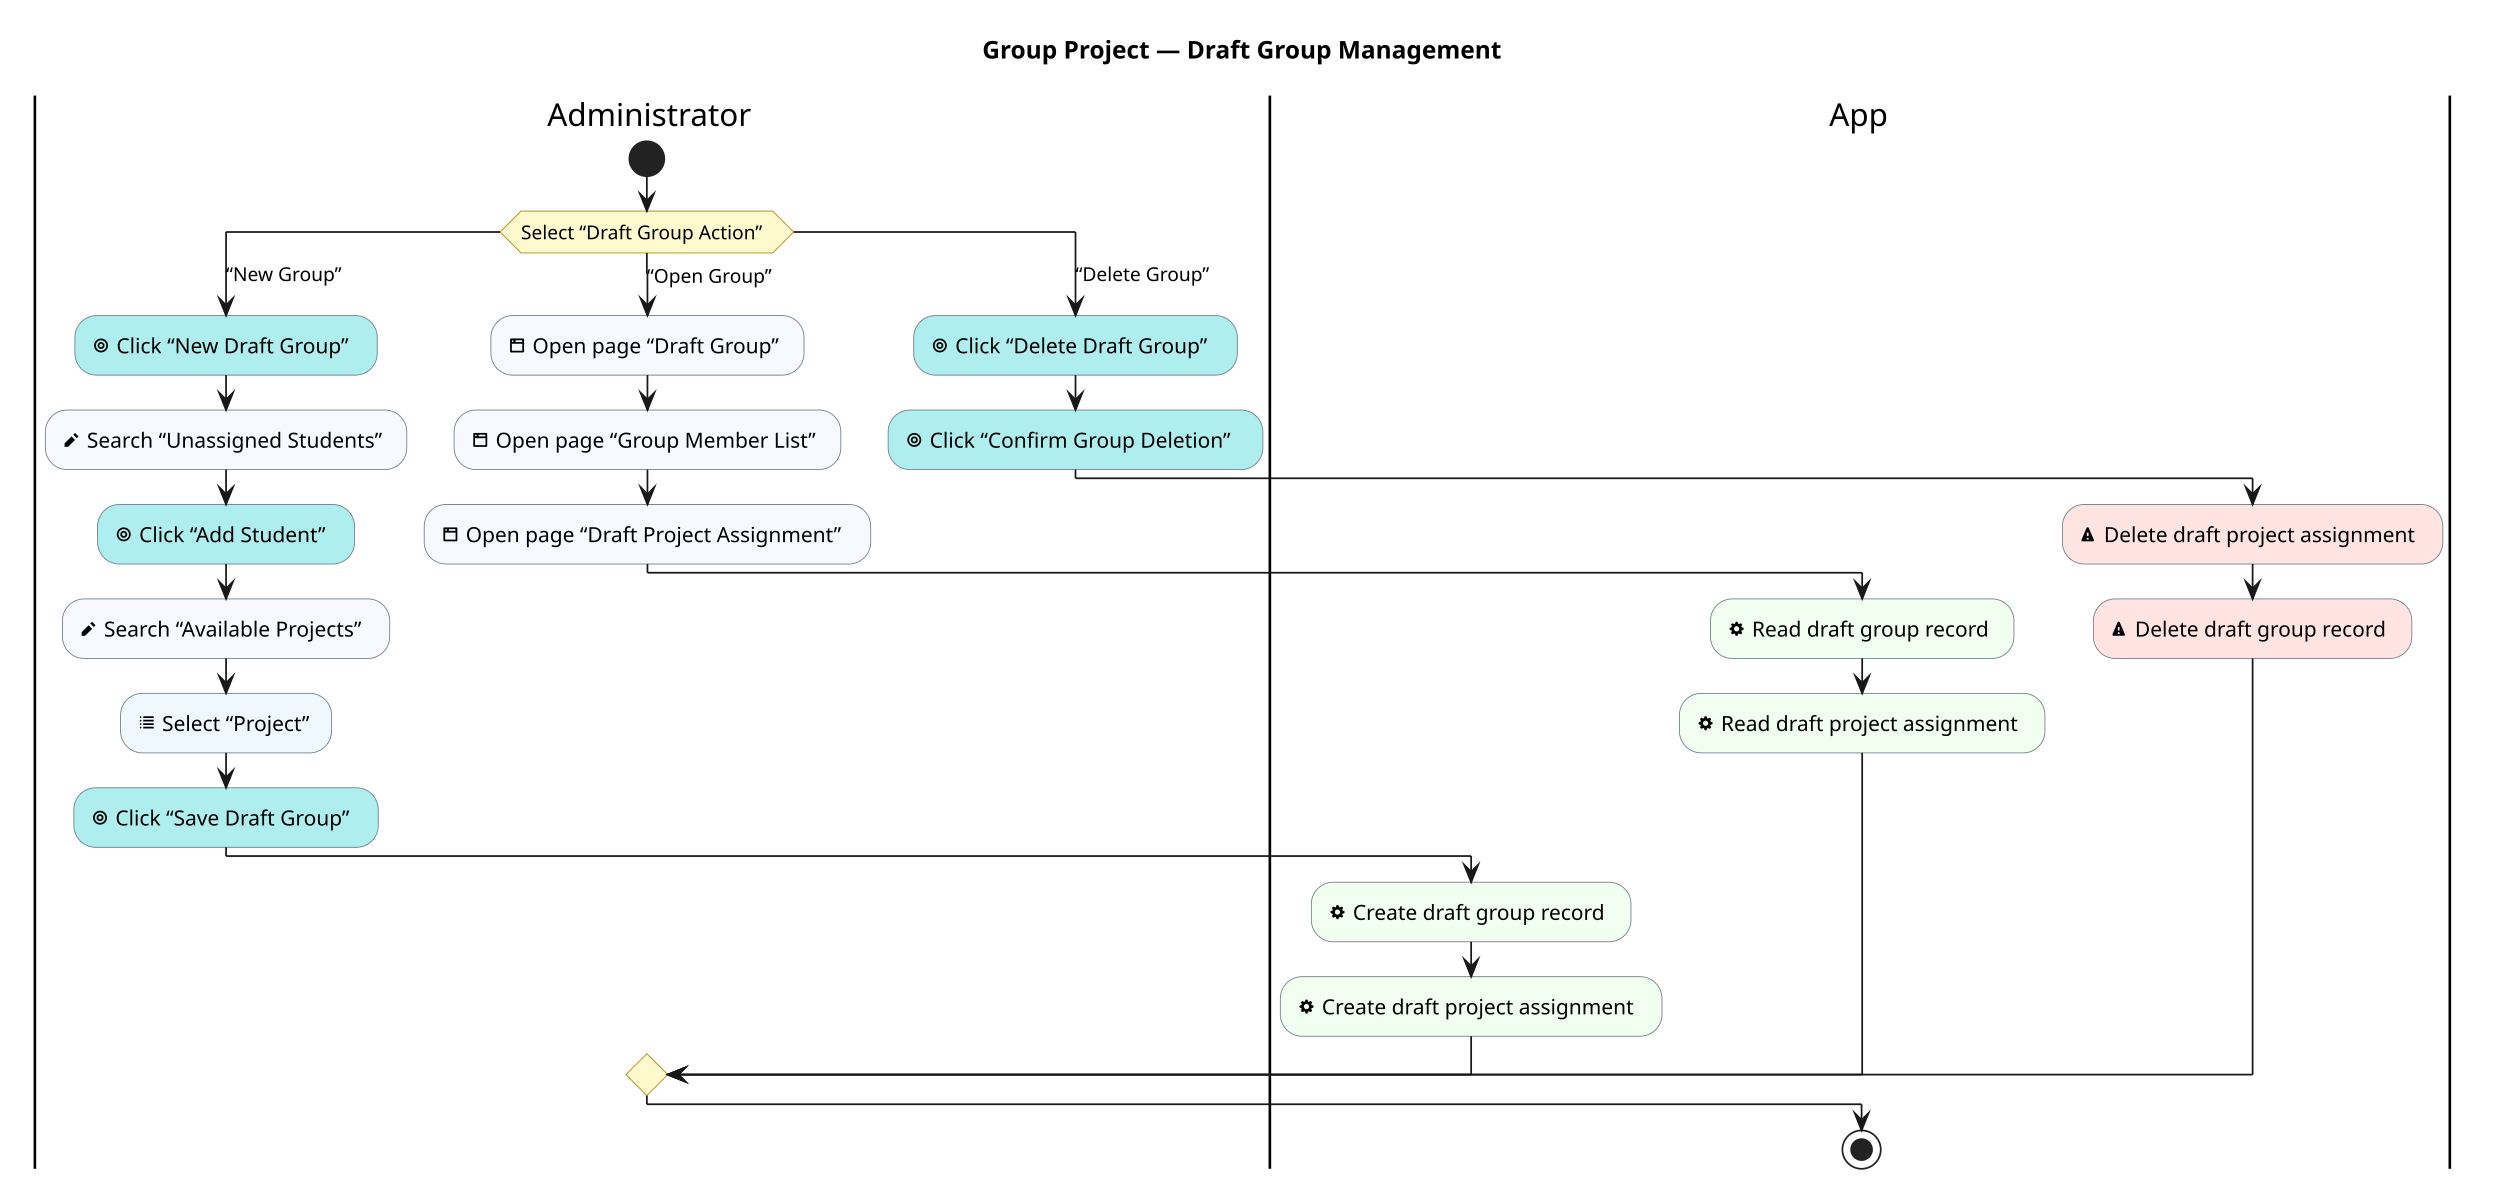
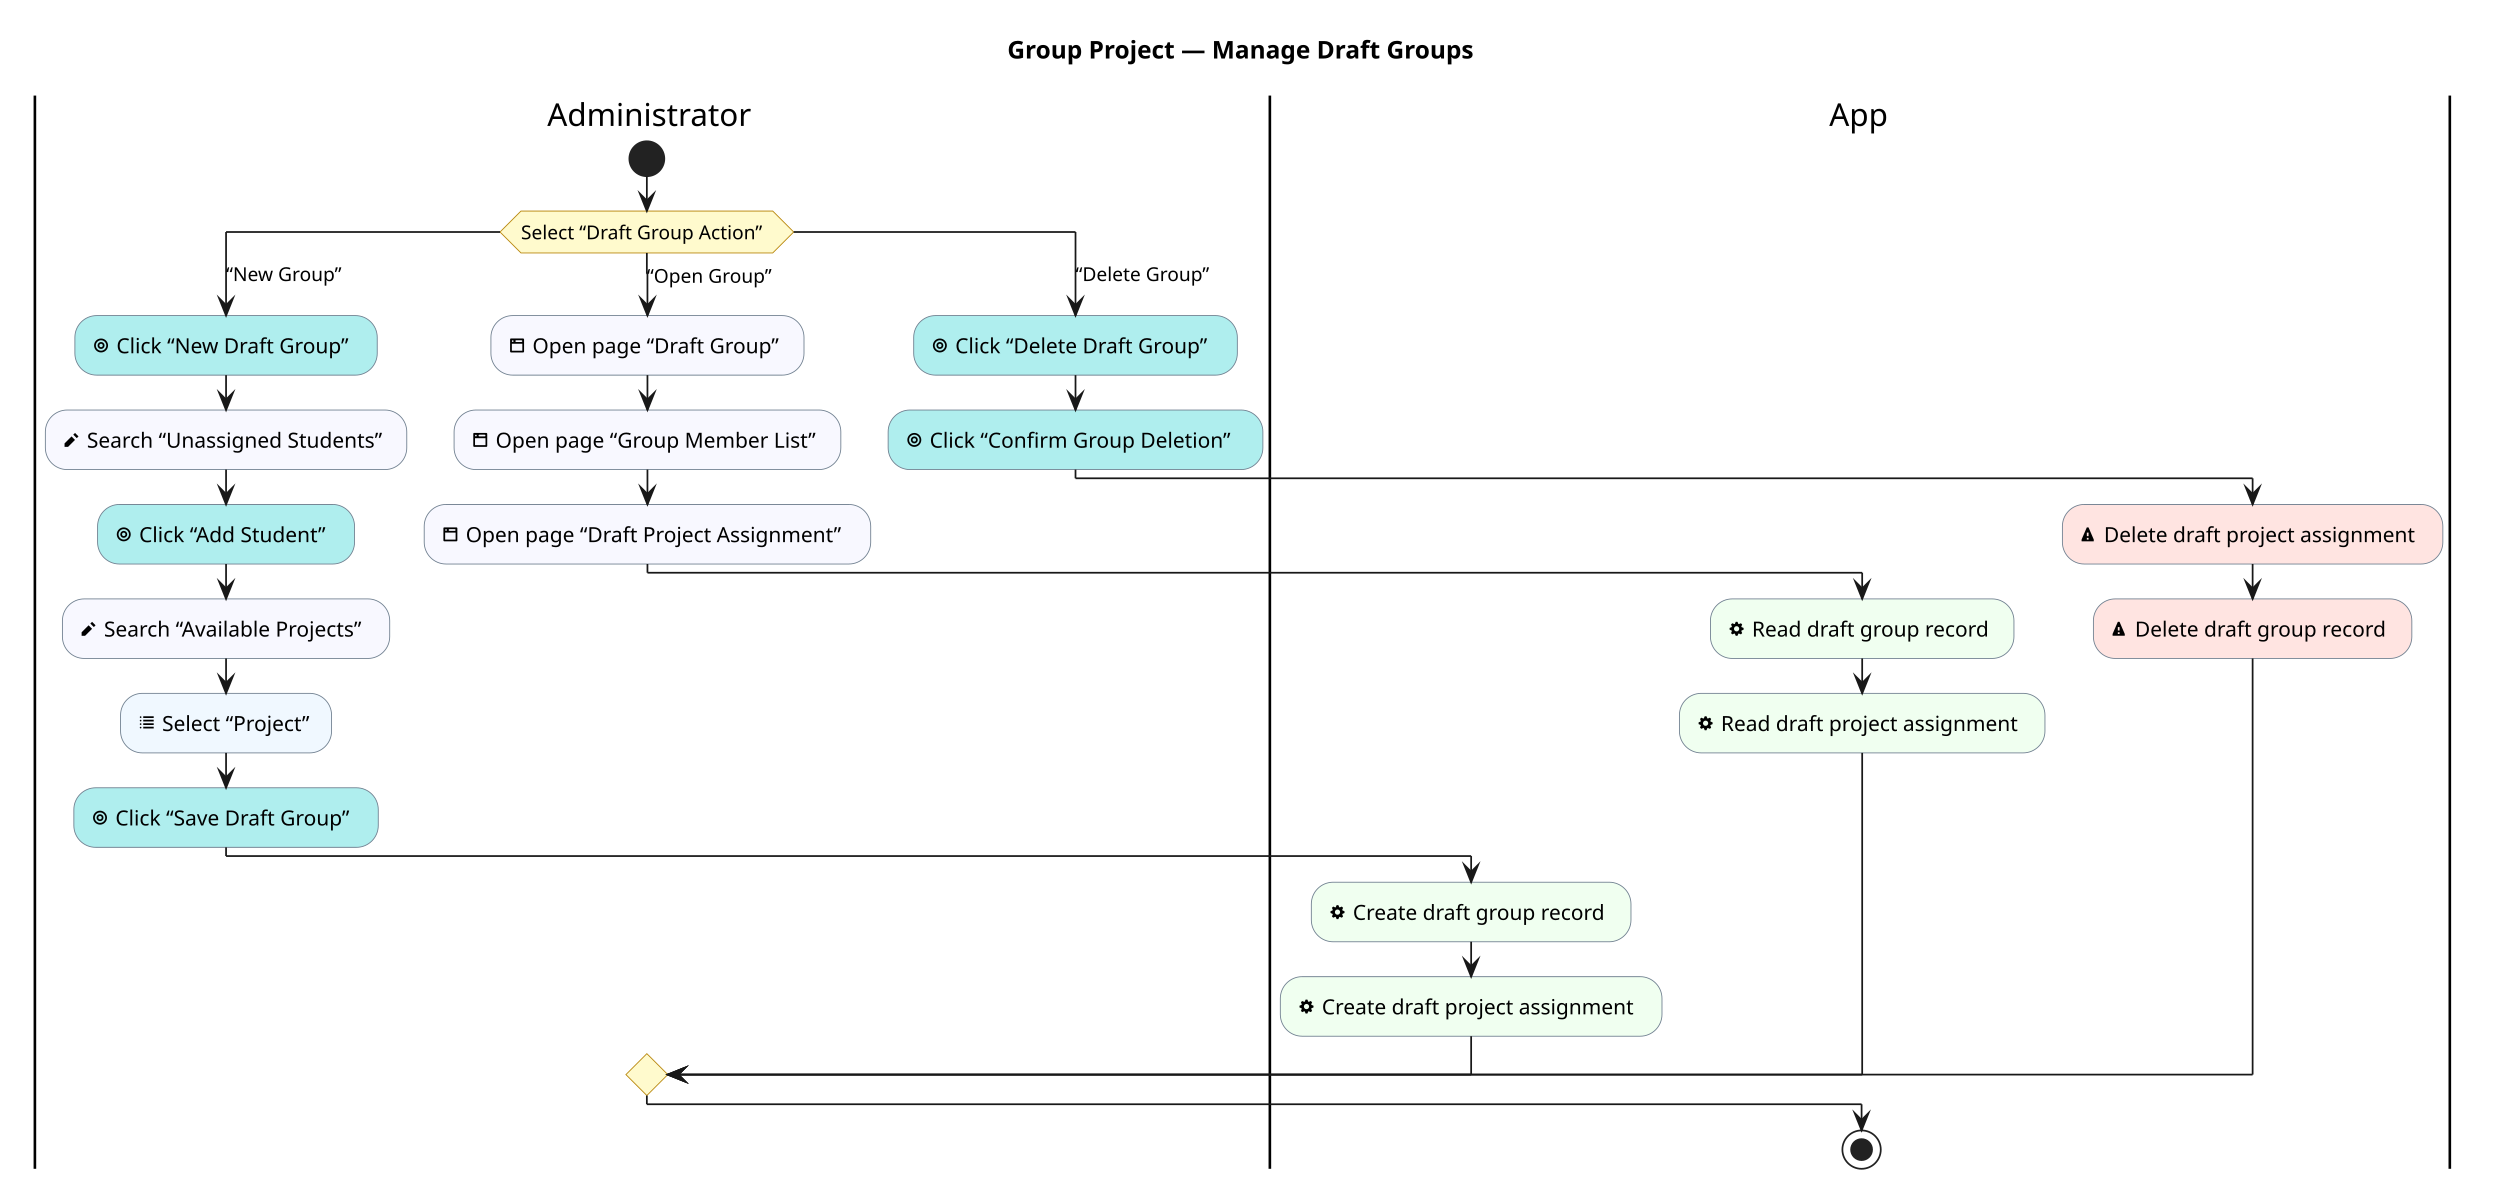
<svg xmlns="http://www.w3.org/2000/svg" contentStyleType="text/css" data-diagram-type="ACTIVITY" height="690px" preserveAspectRatio="none" style="width:1433px;height:690px;background:#FFFFFF;" version="1.1" viewBox="0 0 1433 690" width="1433px" zoomAndPan="magnify">
  <defs />
  <g>
    <g class="title" data-source-line="2">
-       <text fill="#000000" font-family="sans-serif" font-size="14" font-weight="700" lengthAdjust="spacing" textLength="305.006" x="563.039" y="33.535">Group Project — Draft Group Management</text>
+       <text fill="#000000" font-family="sans-serif" font-size="14" font-weight="700" lengthAdjust="spacing" textLength="276.274" x="577.405" y="33.535">Group Project — Manage Draft Groups</text>
    </g>
    <rect fill="none" height="21.199" style="stroke:none;stroke-width:1;" width="1386.084" x="20" y="54.785" />
    <ellipse cx="370.772" cy="90.984" fill="#222222" rx="10" ry="10" style="stroke:#222222;stroke-width:1;" />
    <polygon fill="#FFFACD" points="298.609,120.984,442.936,120.984,454.936,132.984,442.936,144.984,298.609,144.984,286.609,132.984,298.609,120.984" style="stroke:#B8860B;stroke-width:0.5;stroke-linejoin:miter;stroke-miterlimit:10;" />
    <text fill="#000000" font-family="sans-serif" font-size="11" lengthAdjust="spacing" textLength="144.327" x="298.609" y="137.142">Select “Draft Group Action”</text>
    <rect fill="#AFEEEE" height="34.133" rx="12.5" ry="12.5" style="stroke:#708090;stroke-width:0.5;" width="173.303" x="42.928" y="180.894" />
    <path d="M57.928,194.027 C55.728,194.027 53.928,195.827 53.928,198.027 C53.928,200.227 55.728,202.027 57.928,202.027 C60.128,202.027 61.928,200.227 61.928,198.027 C61.928,195.827 60.128,194.027 57.928,194.027 M57.928,195.027 C59.588,195.027 60.928,196.367 60.928,198.027 C60.928,199.687 59.588,201.027 57.928,201.027 C56.268,201.027 54.928,199.687 54.928,198.027 C54.928,196.367 56.268,195.027 57.928,195.027 M57.928,196.027 C56.828,196.027 55.928,196.927 55.928,198.027 C55.928,199.127 56.828,200.027 57.928,200.027 C59.028,200.027 59.928,199.127 59.928,198.027 C59.928,196.927 59.028,196.027 57.928,196.027 M57.928,197.027 C58.488,197.027 58.928,197.467 58.928,198.027 C58.928,198.587 58.488,199.027 57.928,199.027 C57.368,199.027 56.928,198.587 56.928,198.027 C56.928,197.467 57.368,197.027 57.928,197.027" fill="#000000" />
    <text fill="#000000" font-family="sans-serif" font-size="12" lengthAdjust="spacing" textLength="139.506" x="66.725" y="202.496">Click “New Draft Group”</text>
    <rect fill="#F8F8FF" height="34.133" rx="12.5" ry="12.5" style="stroke:#708090;stroke-width:0.5;" width="207.158" x="26" y="235.027" />
    <path d="M43,248.16 L42,249.16 L44,251.16 L45,250.16 L43,248.16 M41,250.16 L37,254.16 L37,256.16 L39,256.16 L43,252.16 L41,250.16" fill="#000000" />
    <text fill="#000000" font-family="sans-serif" font-size="12" lengthAdjust="spacing" textLength="173.361" x="49.797" y="256.629">Search “Unassigned Students”</text>
    <rect fill="#AFEEEE" height="34.133" rx="12.5" ry="12.5" style="stroke:#708090;stroke-width:0.5;" width="147.287" x="55.935" y="289.16" />
    <path d="M70.936,302.293 C68.736,302.293 66.936,304.093 66.936,306.293 C66.936,308.493 68.736,310.293 70.936,310.293 C73.135,310.293 74.936,308.493 74.936,306.293 C74.936,304.093 73.135,302.293 70.936,302.293 M70.936,303.293 C72.596,303.293 73.936,304.633 73.936,306.293 C73.936,307.953 72.596,309.293 70.936,309.293 C69.275,309.293 67.936,307.953 67.936,306.293 C67.936,304.633 69.275,303.293 70.936,303.293 M70.936,304.293 C69.835,304.293 68.936,305.193 68.936,306.293 C68.936,307.393 69.835,308.293 70.936,308.293 C72.035,308.293 72.936,307.393 72.936,306.293 C72.936,305.193 72.035,304.293 70.936,304.293 M70.936,305.293 C71.496,305.293 71.936,305.733 71.936,306.293 C71.936,306.853 71.496,307.293 70.936,307.293 C70.376,307.293 69.936,306.853 69.936,306.293 C69.936,305.733 70.376,305.293 70.936,305.293" fill="#000000" />
    <text fill="#000000" font-family="sans-serif" font-size="12" lengthAdjust="spacing" textLength="113.49" x="79.732" y="310.762">Click “Add Student”</text>
    <rect fill="#F8F8FF" height="34.133" rx="12.5" ry="12.5" style="stroke:#708090;stroke-width:0.5;" width="187.6" x="35.779" y="343.293" />
    <path d="M52.779,356.426 L51.779,357.426 L53.779,359.426 L54.779,358.426 L52.779,356.426 M50.779,358.426 L46.779,362.426 L46.779,364.426 L48.779,364.426 L52.779,360.426 L50.779,358.426" fill="#000000" />
    <text fill="#000000" font-family="sans-serif" font-size="12" lengthAdjust="spacing" textLength="153.803" x="59.576" y="364.894">Search “Available Projects”</text>
    <rect fill="#F0F8FF" height="34.133" rx="12.5" ry="12.5" style="stroke:#708090;stroke-width:0.5;" width="120.955" x="69.102" y="397.426" />
    <path d="M80.602,410.559 C80.322,410.559 80.102,410.779 80.102,411.059 C80.102,411.339 80.322,411.559 80.602,411.559 C80.882,411.559 81.102,411.339 81.102,411.059 C81.102,410.779 80.882,410.559 80.602,410.559 M82.102,410.559 L82.102,411.559 L88.102,411.559 L88.102,410.559 L82.102,410.559 M80.602,412.559 C80.322,412.559 80.102,412.779 80.102,413.059 C80.102,413.339 80.322,413.559 80.602,413.559 C80.882,413.559 81.102,413.339 81.102,413.059 C81.102,412.779 80.882,412.559 80.602,412.559 M82.102,412.559 L82.102,413.559 L88.102,413.559 L88.102,412.559 L82.102,412.559 M80.602,414.559 C80.322,414.559 80.102,414.779 80.102,415.059 C80.102,415.339 80.322,415.559 80.602,415.559 C80.882,415.559 81.102,415.339 81.102,415.059 C81.102,414.779 80.882,414.559 80.602,414.559 M82.102,414.559 L82.102,415.559 L88.102,415.559 L88.102,414.559 L82.102,414.559 M80.602,416.559 C80.322,416.559 80.102,416.779 80.102,417.059 C80.102,417.339 80.322,417.559 80.602,417.559 C80.882,417.559 81.102,417.339 81.102,417.059 C81.102,416.779 80.882,416.559 80.602,416.559 M82.102,416.559 L82.102,417.559 L88.102,417.559 L88.102,416.559 L82.102,416.559" fill="#000000" />
    <text fill="#000000" font-family="sans-serif" font-size="12" lengthAdjust="spacing" textLength="87.158" x="92.898" y="419.027">Select “Project”</text>
    <rect fill="#AFEEEE" height="34.133" rx="12.5" ry="12.5" style="stroke:#708090;stroke-width:0.5;" width="174.492" x="42.333" y="451.559" />
    <path d="M57.333,464.691 C55.133,464.691 53.333,466.491 53.333,468.691 C53.333,470.891 55.133,472.691 57.333,472.691 C59.533,472.691 61.333,470.891 61.333,468.691 C61.333,466.491 59.533,464.691 57.333,464.691 M57.333,465.691 C58.993,465.691 60.333,467.031 60.333,468.691 C60.333,470.351 58.993,471.691 57.333,471.691 C55.673,471.691 54.333,470.351 54.333,468.691 C54.333,467.031 55.673,465.691 57.333,465.691 M57.333,466.691 C56.233,466.691 55.333,467.591 55.333,468.691 C55.333,469.791 56.233,470.691 57.333,470.691 C58.433,470.691 59.333,469.791 59.333,468.691 C59.333,467.591 58.433,466.691 57.333,466.691 M57.333,467.691 C57.893,467.691 58.333,468.131 58.333,468.691 C58.333,469.251 57.893,469.691 57.333,469.691 C56.773,469.691 56.333,469.251 56.333,468.691 C56.333,468.131 56.773,467.691 57.333,467.691" fill="#000000" />
    <text fill="#000000" font-family="sans-serif" font-size="12" lengthAdjust="spacing" textLength="140.695" x="66.13" y="473.16">Click “Save Draft Group”</text>
    <rect fill="#F8F8FF" height="34.133" rx="12.5" ry="12.5" style="stroke:#708090;stroke-width:0.5;" width="179.461" x="281.391" y="180.894" />
    <path d="M292.731,194.027 A0.5,0.5 0 0 0 292.391,194.527 L292.391,201.527 A0.5,0.5 0 0 0 292.891,202.027 L299.891,202.027 A0.5,0.5 0 0 0 300.391,201.527 L300.391,194.527 A0.5,0.5 0 0 0 299.891,194.027 L292.891,194.027 A0.5,0.5 0 0 0 292.801,194.027 A0.5,0.5 0 0 0 292.741,194.027 M293.891,195.027 C294.171,195.027 294.391,195.247 294.391,195.527 C294.391,195.807 294.171,196.027 293.891,196.027 C293.611,196.027 293.391,195.807 293.391,195.527 C293.391,195.247 293.611,195.027 293.891,195.027 M295.891,195.027 L298.891,195.027 C299.171,195.027 299.391,195.247 299.391,195.527 C299.391,195.807 299.171,196.027 298.891,196.027 L295.891,196.027 C295.611,196.027 295.391,195.807 295.391,195.527 C295.391,195.247 295.611,195.027 295.891,195.027 M293.391,197.027 L299.391,197.027 L299.391,201.027 L293.391,201.027 L293.391,197.027" fill="#000000" />
    <text fill="#000000" font-family="sans-serif" font-size="12" lengthAdjust="spacing" textLength="145.664" x="305.188" y="202.496">Open page “Draft Group”</text>
    <rect fill="#F8F8FF" height="34.133" rx="12.5" ry="12.5" style="stroke:#708090;stroke-width:0.5;" width="221.678" x="260.282" y="235.027" />
    <path d="M271.622,248.16 A0.5,0.5 0 0 0 271.282,248.66 L271.282,255.66 A0.5,0.5 0 0 0 271.782,256.16 L278.782,256.16 A0.5,0.5 0 0 0 279.282,255.66 L279.282,248.66 A0.5,0.5 0 0 0 278.782,248.16 L271.782,248.16 A0.5,0.5 0 0 0 271.692,248.16 A0.5,0.5 0 0 0 271.632,248.16 M272.782,249.16 C273.062,249.16 273.282,249.38 273.282,249.66 C273.282,249.94 273.062,250.16 272.782,250.16 C272.502,250.16 272.282,249.94 272.282,249.66 C272.282,249.38 272.502,249.16 272.782,249.16 M274.782,249.16 L277.782,249.16 C278.062,249.16 278.282,249.38 278.282,249.66 C278.282,249.94 278.062,250.16 277.782,250.16 L274.782,250.16 C274.502,250.16 274.282,249.94 274.282,249.66 C274.282,249.38 274.502,249.16 274.782,249.16 M272.282,251.16 L278.282,251.16 L278.282,255.16 L272.282,255.16 L272.282,251.16" fill="#000000" />
    <text fill="#000000" font-family="sans-serif" font-size="12" lengthAdjust="spacing" textLength="187.881" x="284.079" y="256.629">Open page “Group Member List”</text>
    <rect fill="#F8F8FF" height="34.133" rx="12.5" ry="12.5" style="stroke:#708090;stroke-width:0.5;" width="255.926" x="243.158" y="289.16" />
    <path d="M254.498,302.293 A0.5,0.5 0 0 0 254.158,302.793 L254.158,309.793 A0.5,0.5 0 0 0 254.658,310.293 L261.658,310.293 A0.5,0.5 0 0 0 262.158,309.793 L262.158,302.793 A0.5,0.5 0 0 0 261.658,302.293 L254.658,302.293 A0.5,0.5 0 0 0 254.568,302.293 A0.5,0.5 0 0 0 254.508,302.293 M255.658,303.293 C255.938,303.293 256.158,303.513 256.158,303.793 C256.158,304.073 255.938,304.293 255.658,304.293 C255.378,304.293 255.158,304.073 255.158,303.793 C255.158,303.513 255.378,303.293 255.658,303.293 M257.658,303.293 L260.658,303.293 C260.938,303.293 261.158,303.513 261.158,303.793 C261.158,304.073 260.938,304.293 260.658,304.293 L257.658,304.293 C257.378,304.293 257.158,304.073 257.158,303.793 C257.158,303.513 257.378,303.293 257.658,303.293 M255.158,305.293 L261.158,305.293 L261.158,309.293 L255.158,309.293 L255.158,305.293" fill="#000000" />
    <text fill="#000000" font-family="sans-serif" font-size="12" lengthAdjust="spacing" textLength="222.129" x="266.955" y="310.762">Open page “Draft Project Assignment”</text>
    <rect fill="#AFEEEE" height="34.133" rx="12.5" ry="12.5" style="stroke:#708090;stroke-width:0.5;" width="185.508" x="523.73" y="180.894" />
    <path d="M538.73,194.027 C536.529,194.027 534.73,195.827 534.73,198.027 C534.73,200.227 536.529,202.027 538.73,202.027 C540.929,202.027 542.73,200.227 542.73,198.027 C542.73,195.827 540.929,194.027 538.73,194.027 M538.73,195.027 C540.389,195.027 541.73,196.367 541.73,198.027 C541.73,199.687 540.389,201.027 538.73,201.027 C537.069,201.027 535.73,199.687 535.73,198.027 C535.73,196.367 537.069,195.027 538.73,195.027 M538.73,196.027 C537.63,196.027 536.73,196.927 536.73,198.027 C536.73,199.127 537.63,200.027 538.73,200.027 C539.83,200.027 540.73,199.127 540.73,198.027 C540.73,196.927 539.83,196.027 538.73,196.027 M538.73,197.027 C539.289,197.027 539.73,197.467 539.73,198.027 C539.73,198.587 539.289,199.027 538.73,199.027 C538.169,199.027 537.73,198.587 537.73,198.027 C537.73,197.467 538.169,197.027 538.73,197.027" fill="#000000" />
    <text fill="#000000" font-family="sans-serif" font-size="12" lengthAdjust="spacing" textLength="151.711" x="547.526" y="202.496">Click “Delete Draft Group”</text>
    <rect fill="#AFEEEE" height="34.133" rx="12.5" ry="12.5" style="stroke:#708090;stroke-width:0.5;" width="214.799" x="509.084" y="235.027" />
    <path d="M524.084,248.16 C521.884,248.16 520.084,249.96 520.084,252.16 C520.084,254.36 521.884,256.16 524.084,256.16 C526.284,256.16 528.084,254.36 528.084,252.16 C528.084,249.96 526.284,248.16 524.084,248.16 M524.084,249.16 C525.744,249.16 527.084,250.5 527.084,252.16 C527.084,253.82 525.744,255.16 524.084,255.16 C522.424,255.16 521.084,253.82 521.084,252.16 C521.084,250.5 522.424,249.16 524.084,249.16 M524.084,250.16 C522.984,250.16 522.084,251.06 522.084,252.16 C522.084,253.26 522.984,254.16 524.084,254.16 C525.184,254.16 526.084,253.26 526.084,252.16 C526.084,251.06 525.184,250.16 524.084,250.16 M524.084,251.16 C524.644,251.16 525.084,251.6 525.084,252.16 C525.084,252.72 524.644,253.16 524.084,253.16 C523.524,253.16 523.084,252.72 523.084,252.16 C523.084,251.6 523.524,251.16 524.084,251.16" fill="#000000" />
    <text fill="#000000" font-family="sans-serif" font-size="12" lengthAdjust="spacing" textLength="181.002" x="532.881" y="256.629">Click “Confirm Group Deletion”</text>
    <polygon fill="#FFFACD" points="370.772,603.957,370.772,603.957,382.772,615.957,370.772,627.957,370.772,627.957,358.772,615.957,370.772,603.957" style="stroke:#B8860B;stroke-width:0.5;stroke-linejoin:miter;stroke-miterlimit:10;" />
    <line style="stroke:#000000;stroke-width:1.5;" x1="20" x2="20" y1="54.785" y2="669.957" />
    <rect fill="#F0FFF0" height="34.133" rx="12.5" ry="12.5" style="stroke:#708090;stroke-width:0.5;" width="183.217" x="751.657" y="505.691" />
    <path d="M766.157,518.824 L765.657,520.014 C765.557,520.044 765.467,520.094 765.377,520.144 L764.187,519.644 L763.467,520.364 L763.967,521.554 C763.917,521.654 763.877,521.734 763.837,521.834 L762.647,522.334 L762.647,523.334 L763.837,523.834 C763.877,523.934 763.917,524.014 763.967,524.114 L763.467,525.304 L764.187,526.024 L765.377,525.524 C765.467,525.564 765.557,525.614 765.657,525.654 L766.157,526.844 L767.157,526.844 L767.657,525.654 C767.747,525.614 767.847,525.574 767.937,525.524 L769.127,526.024 L769.847,525.304 L769.347,524.114 C769.387,524.024 769.437,523.924 769.477,523.834 L770.667,523.334 L770.667,522.334 L769.477,521.834 C769.447,521.744 769.397,521.644 769.347,521.554 L769.847,520.364 L769.127,519.644 L767.937,520.144 C767.847,520.104 767.747,520.054 767.657,520.014 L767.157,518.824 L766.157,518.824 M766.657,521.324 C767.487,521.324 768.157,521.994 768.157,522.824 C768.157,523.654 767.487,524.324 766.657,524.324 C765.827,524.324 765.157,523.654 765.157,522.824 C765.157,521.994 765.827,521.324 766.657,521.324" fill="#000000" />
    <text fill="#000000" font-family="sans-serif" font-size="12" lengthAdjust="spacing" textLength="149.42" x="775.454" y="527.293">Create draft group record</text>
    <rect fill="#F0FFF0" height="34.133" rx="12.5" ry="12.5" style="stroke:#708090;stroke-width:0.5;" width="218.766" x="733.883" y="559.824" />
    <path d="M748.383,572.957 L747.883,574.147 C747.783,574.177 747.693,574.227 747.603,574.277 L746.413,573.777 L745.693,574.497 L746.193,575.687 C746.143,575.787 746.103,575.867 746.063,575.967 L744.873,576.467 L744.873,577.467 L746.063,577.967 C746.103,578.067 746.143,578.147 746.193,578.247 L745.693,579.437 L746.413,580.157 L747.603,579.657 C747.693,579.697 747.783,579.747 747.883,579.787 L748.383,580.977 L749.383,580.977 L749.883,579.787 C749.973,579.747 750.073,579.707 750.163,579.657 L751.353,580.157 L752.073,579.437 L751.573,578.247 C751.613,578.157 751.663,578.057 751.703,577.967 L752.893,577.467 L752.893,576.467 L751.703,575.967 C751.673,575.877 751.623,575.777 751.573,575.687 L752.073,574.497 L751.353,573.777 L750.163,574.277 C750.073,574.237 749.973,574.187 749.883,574.147 L749.383,572.957 L748.383,572.957 M748.883,575.457 C749.713,575.457 750.383,576.127 750.383,576.957 C750.383,577.787 749.713,578.457 748.883,578.457 C748.053,578.457 747.383,577.787 747.383,576.957 C747.383,576.127 748.053,575.457 748.883,575.457" fill="#000000" />
    <text fill="#000000" font-family="sans-serif" font-size="12" lengthAdjust="spacing" textLength="184.969" x="757.68" y="581.426">Create draft project assignment</text>
    <rect fill="#F0FFF0" height="34.133" rx="12.5" ry="12.5" style="stroke:#708090;stroke-width:0.5;" width="173.971" x="980.423" y="343.293" />
    <path d="M994.923,356.426 L994.423,357.616 C994.323,357.646 994.233,357.696 994.143,357.746 L992.953,357.246 L992.233,357.966 L992.733,359.156 C992.683,359.256 992.643,359.336 992.603,359.436 L991.413,359.936 L991.413,360.936 L992.603,361.436 C992.643,361.536 992.683,361.616 992.733,361.716 L992.233,362.906 L992.953,363.626 L994.143,363.126 C994.233,363.166 994.323,363.216 994.423,363.256 L994.923,364.446 L995.923,364.446 L996.423,363.256 C996.513,363.216 996.613,363.176 996.703,363.126 L997.893,363.626 L998.613,362.906 L998.113,361.716 C998.153,361.626 998.203,361.526 998.243,361.436 L999.433,360.936 L999.433,359.936 L998.243,359.436 C998.213,359.346 998.163,359.246 998.113,359.156 L998.613,357.966 L997.893,357.246 L996.703,357.746 C996.613,357.706 996.513,357.656 996.423,357.616 L995.923,356.426 L994.923,356.426 M995.423,358.926 C996.253,358.926 996.923,359.596 996.923,360.426 C996.923,361.256 996.253,361.926 995.423,361.926 C994.593,361.926 993.923,361.256 993.923,360.426 C993.923,359.596 994.593,358.926 995.423,358.926" fill="#000000" />
    <text fill="#000000" font-family="sans-serif" font-size="12" lengthAdjust="spacing" textLength="140.174" x="1004.22" y="364.894">Read draft group record</text>
    <rect fill="#F0FFF0" height="34.133" rx="12.5" ry="12.5" style="stroke:#708090;stroke-width:0.5;" width="209.519" x="962.648" y="397.426" />
    <path d="M977.148,410.559 L976.648,411.749 C976.548,411.779 976.458,411.829 976.368,411.879 L975.178,411.379 L974.458,412.099 L974.958,413.289 C974.908,413.389 974.868,413.469 974.828,413.569 L973.638,414.069 L973.638,415.069 L974.828,415.569 C974.868,415.669 974.908,415.749 974.958,415.849 L974.458,417.039 L975.178,417.759 L976.368,417.259 C976.458,417.299 976.548,417.349 976.648,417.389 L977.148,418.579 L978.148,418.579 L978.648,417.389 C978.738,417.349 978.838,417.309 978.928,417.259 L980.118,417.759 L980.838,417.039 L980.338,415.849 C980.378,415.759 980.428,415.659 980.468,415.569 L981.658,415.069 L981.658,414.069 L980.468,413.569 C980.438,413.479 980.388,413.379 980.338,413.289 L980.838,412.099 L980.118,411.379 L978.928,411.879 C978.838,411.839 978.738,411.789 978.648,411.749 L978.148,410.559 L977.148,410.559 M977.648,413.059 C978.478,413.059 979.148,413.729 979.148,414.559 C979.148,415.389 978.478,416.059 977.648,416.059 C976.818,416.059 976.148,415.389 976.148,414.559 C976.148,413.729 976.818,413.059 977.648,413.059" fill="#000000" />
    <text fill="#000000" font-family="sans-serif" font-size="12" lengthAdjust="spacing" textLength="175.723" x="986.445" y="419.027">Read draft project assignment</text>
    <rect fill="#FFE4E1" height="34.133" rx="12.5" ry="12.5" style="stroke:#708090;stroke-width:0.5;" width="218.068" x="1182.168" y="289.16" />
    <path d="M1196.258,302.293 C1196.198,302.293 1196.158,302.333 1196.128,302.383 L1193.188,309.193 C1193.168,309.243 1193.158,309.323 1193.158,309.383 L1193.158,310.193 C1193.158,310.243 1193.198,310.283 1193.248,310.283 L1200.058,310.283 C1200.108,310.283 1200.148,310.243 1200.148,310.193 L1200.148,309.383 C1200.148,309.333 1200.138,309.243 1200.118,309.193 L1197.178,302.383 C1197.158,302.333 1197.108,302.293 1197.048,302.293 L1196.238,302.293 M1196.168,305.293 L1197.168,305.293 L1197.168,307.293 L1196.168,307.293 L1196.168,305.293 M1196.168,308.293 L1197.168,308.293 L1197.168,309.293 L1196.168,309.293 L1196.168,308.293" fill="#000000" />
    <text fill="#000000" font-family="sans-serif" font-size="12" lengthAdjust="spacing" textLength="184.272" x="1205.965" y="310.762">Delete draft project assignment</text>
    <rect fill="#FFE4E1" height="34.133" rx="12.5" ry="12.5" style="stroke:#708090;stroke-width:0.5;" width="182.519" x="1199.942" y="343.293" />
    <path d="M1214.032,356.426 C1213.972,356.426 1213.932,356.466 1213.902,356.516 L1210.962,363.326 C1210.942,363.376 1210.932,363.456 1210.932,363.516 L1210.932,364.326 C1210.932,364.376 1210.972,364.416 1211.022,364.416 L1217.832,364.416 C1217.882,364.416 1217.922,364.376 1217.922,364.326 L1217.922,363.516 C1217.922,363.466 1217.912,363.376 1217.892,363.326 L1214.952,356.516 C1214.932,356.466 1214.882,356.426 1214.822,356.426 L1214.012,356.426 M1213.942,359.426 L1214.942,359.426 L1214.942,361.426 L1213.942,361.426 L1213.942,359.426 M1213.942,362.426 L1214.942,362.426 L1214.942,363.426 L1213.942,363.426 L1213.942,362.426" fill="#000000" />
    <text fill="#000000" font-family="sans-serif" font-size="12" lengthAdjust="spacing" textLength="148.723" x="1223.739" y="364.894">Delete draft group record</text>
    <ellipse cx="1067.06" cy="658.957" fill="none" rx="11" ry="11" style="stroke:#222222;stroke-width:1;" />
    <ellipse cx="1067.06" cy="658.957" fill="#222222" rx="6" ry="6" style="stroke:#222222;stroke-width:1;" />
    <line style="stroke:#000000;stroke-width:1.5;" x1="727.883" x2="727.883" y1="54.785" y2="669.957" />
    <line style="stroke:#000000;stroke-width:1.5;" x1="1404.236" x2="1404.236" y1="54.785" y2="669.957" />
    <line style="stroke:#181818;stroke-width:1;" x1="129.579" x2="129.579" y1="215.027" y2="235.027" />
    <polygon fill="#181818" points="125.579,225.027,129.579,235.027,133.579,225.027,129.579,229.027" style="stroke:#181818;stroke-width:1;stroke-linejoin:miter;stroke-miterlimit:10;" />
    <line style="stroke:#181818;stroke-width:1;" x1="129.579" x2="129.579" y1="269.16" y2="289.16" />
    <polygon fill="#181818" points="125.579,279.16,129.579,289.16,133.579,279.16,129.579,283.16" style="stroke:#181818;stroke-width:1;stroke-linejoin:miter;stroke-miterlimit:10;" />
    <line style="stroke:#181818;stroke-width:1;" x1="129.579" x2="129.579" y1="323.293" y2="343.293" />
    <polygon fill="#181818" points="125.579,333.293,129.579,343.293,133.579,333.293,129.579,337.293" style="stroke:#181818;stroke-width:1;stroke-linejoin:miter;stroke-miterlimit:10;" />
    <line style="stroke:#181818;stroke-width:1;" x1="129.579" x2="129.579" y1="377.426" y2="397.426" />
    <polygon fill="#181818" points="125.579,387.426,129.579,397.426,133.579,387.426,129.579,391.426" style="stroke:#181818;stroke-width:1;stroke-linejoin:miter;stroke-miterlimit:10;" />
    <line style="stroke:#181818;stroke-width:1;" x1="129.579" x2="129.579" y1="431.559" y2="451.559" />
    <polygon fill="#181818" points="125.579,441.559,129.579,451.559,133.579,441.559,129.579,445.559" style="stroke:#181818;stroke-width:1;stroke-linejoin:miter;stroke-miterlimit:10;" />
    <line style="stroke:#181818;stroke-width:1;" x1="371.121" x2="371.121" y1="215.027" y2="235.027" />
    <polygon fill="#181818" points="367.121,225.027,371.121,235.027,375.121,225.027,371.121,229.027" style="stroke:#181818;stroke-width:1;stroke-linejoin:miter;stroke-miterlimit:10;" />
    <line style="stroke:#181818;stroke-width:1;" x1="371.121" x2="371.121" y1="269.16" y2="289.16" />
    <polygon fill="#181818" points="367.121,279.16,371.121,289.16,375.121,279.16,371.121,283.16" style="stroke:#181818;stroke-width:1;stroke-linejoin:miter;stroke-miterlimit:10;" />
    <line style="stroke:#181818;stroke-width:1;" x1="616.483" x2="616.483" y1="215.027" y2="235.027" />
    <polygon fill="#181818" points="612.483,225.027,616.483,235.027,620.483,225.027,616.483,229.027" style="stroke:#181818;stroke-width:1;stroke-linejoin:miter;stroke-miterlimit:10;" />
    <line style="stroke:#181818;stroke-width:1;" x1="286.609" x2="129.579" y1="132.984" y2="132.984" />
    <line style="stroke:#181818;stroke-width:1;" x1="129.579" x2="129.579" y1="132.984" y2="180.894" />
    <polygon fill="#181818" points="125.579,170.894,129.579,180.894,133.579,170.894,129.579,174.894" style="stroke:#181818;stroke-width:1;stroke-linejoin:miter;stroke-miterlimit:10;" />
    <text fill="#000000" font-family="sans-serif" font-size="11" lengthAdjust="spacing" textLength="67.912" x="129.579" y="161.097">“New Group”</text>
    <line style="stroke:#181818;stroke-width:1;" x1="454.936" x2="616.483" y1="132.984" y2="132.984" />
    <line style="stroke:#181818;stroke-width:1;" x1="616.483" x2="616.483" y1="132.984" y2="180.894" />
    <polygon fill="#181818" points="612.483,170.894,616.483,180.894,620.483,170.894,616.483,174.894" style="stroke:#181818;stroke-width:1;stroke-linejoin:miter;stroke-miterlimit:10;" />
    <text fill="#000000" font-family="sans-serif" font-size="11" lengthAdjust="spacing" textLength="79.1" x="616.483" y="161.097">“Delete Group”</text>
    <line style="stroke:#181818;stroke-width:1;" x1="370.772" x2="370.772" y1="144.984" y2="156.954" />
    <line style="stroke:#181818;stroke-width:1;" x1="370.772" x2="371.121" y1="156.954" y2="156.954" />
    <line style="stroke:#181818;stroke-width:1;" x1="371.121" x2="371.121" y1="156.954" y2="180.894" />
    <polygon fill="#181818" points="367.121,170.894,371.121,180.894,375.121,170.894,371.121,174.894" style="stroke:#181818;stroke-width:1;stroke-linejoin:miter;stroke-miterlimit:10;" />
    <text fill="#000000" font-family="sans-serif" font-size="11" lengthAdjust="spacing" textLength="73.606" x="370.772" y="162.097">“Open Group”</text>
    <line style="stroke:#181818;stroke-width:1;" x1="370.772" x2="370.772" y1="100.984" y2="120.984" />
    <polygon fill="#181818" points="366.772,110.984,370.772,120.984,374.772,110.984,370.772,114.984" style="stroke:#181818;stroke-width:1;stroke-linejoin:miter;stroke-miterlimit:10;" />
    <line style="stroke:#181818;stroke-width:1;" x1="843.266" x2="843.266" y1="539.824" y2="559.824" />
    <polygon fill="#181818" points="839.266,549.824,843.266,559.824,847.266,549.824,843.266,553.824" style="stroke:#181818;stroke-width:1;stroke-linejoin:miter;stroke-miterlimit:10;" />
    <line style="stroke:#181818;stroke-width:1;" x1="1067.408" x2="1067.408" y1="377.426" y2="397.426" />
    <polygon fill="#181818" points="1063.408,387.426,1067.408,397.426,1071.408,387.426,1067.408,391.426" style="stroke:#181818;stroke-width:1;stroke-linejoin:miter;stroke-miterlimit:10;" />
    <line style="stroke:#181818;stroke-width:1;" x1="1291.202" x2="1291.202" y1="323.293" y2="343.293" />
    <polygon fill="#181818" points="1287.202,333.293,1291.202,343.293,1295.202,333.293,1291.202,337.293" style="stroke:#181818;stroke-width:1;stroke-linejoin:miter;stroke-miterlimit:10;" />
    <line style="stroke:#181818;stroke-width:1;" x1="129.579" x2="129.579" y1="485.691" y2="490.691" />
    <line style="stroke:#181818;stroke-width:1;" x1="129.579" x2="843.266" y1="490.691" y2="490.691" />
    <line style="stroke:#181818;stroke-width:1;" x1="843.266" x2="843.266" y1="490.691" y2="505.691" />
    <polygon fill="#181818" points="839.266,495.691,843.266,505.691,847.266,495.691,843.266,499.691" style="stroke:#181818;stroke-width:1;stroke-linejoin:miter;stroke-miterlimit:10;" />
    <line style="stroke:#181818;stroke-width:1;" x1="371.121" x2="371.121" y1="323.293" y2="328.293" />
    <line style="stroke:#181818;stroke-width:1;" x1="371.121" x2="1067.408" y1="328.293" y2="328.293" />
    <line style="stroke:#181818;stroke-width:1;" x1="1067.408" x2="1067.408" y1="328.293" y2="343.293" />
    <polygon fill="#181818" points="1063.408,333.293,1067.408,343.293,1071.408,333.293,1067.408,337.293" style="stroke:#181818;stroke-width:1;stroke-linejoin:miter;stroke-miterlimit:10;" />
    <line style="stroke:#181818;stroke-width:1;" x1="616.483" x2="616.483" y1="269.16" y2="274.16" />
    <line style="stroke:#181818;stroke-width:1;" x1="616.483" x2="1291.202" y1="274.16" y2="274.16" />
    <line style="stroke:#181818;stroke-width:1;" x1="1291.202" x2="1291.202" y1="274.16" y2="289.16" />
    <polygon fill="#181818" points="1287.202,279.16,1291.202,289.16,1295.202,279.16,1291.202,283.16" style="stroke:#181818;stroke-width:1;stroke-linejoin:miter;stroke-miterlimit:10;" />
    <line style="stroke:#181818;stroke-width:1;" x1="843.266" x2="843.266" y1="593.957" y2="615.957" />
    <line style="stroke:#181818;stroke-width:1;" x1="843.266" x2="382.772" y1="615.957" y2="615.957" />
    <polygon fill="#181818" points="392.772,611.957,382.772,615.957,392.772,619.957,388.772,615.957" style="stroke:#181818;stroke-width:1;stroke-linejoin:miter;stroke-miterlimit:10;" />
    <line style="stroke:#181818;stroke-width:1;" x1="1067.408" x2="1067.408" y1="431.559" y2="615.957" />
    <line style="stroke:#181818;stroke-width:1;" x1="1067.408" x2="382.772" y1="615.957" y2="615.957" />
    <polygon fill="#181818" points="392.772,611.957,382.772,615.957,392.772,619.957,388.772,615.957" style="stroke:#181818;stroke-width:1;stroke-linejoin:miter;stroke-miterlimit:10;" />
    <line style="stroke:#181818;stroke-width:1;" x1="1291.202" x2="1291.202" y1="377.426" y2="615.957" />
    <line style="stroke:#181818;stroke-width:1;" x1="1291.202" x2="382.772" y1="615.957" y2="615.957" />
    <polygon fill="#181818" points="392.772,611.957,382.772,615.957,392.772,619.957,388.772,615.957" style="stroke:#181818;stroke-width:1;stroke-linejoin:miter;stroke-miterlimit:10;" />
    <line style="stroke:#181818;stroke-width:1;" x1="370.772" x2="370.772" y1="627.957" y2="632.957" />
    <line style="stroke:#181818;stroke-width:1;" x1="370.772" x2="1067.06" y1="632.957" y2="632.957" />
    <line style="stroke:#181818;stroke-width:1;" x1="1067.06" x2="1067.06" y1="632.957" y2="647.957" />
    <polygon fill="#181818" points="1063.06,637.957,1067.06,647.957,1071.06,637.957,1067.06,641.957" style="stroke:#181818;stroke-width:1;stroke-linejoin:miter;stroke-miterlimit:10;" />
    <text fill="#000000" font-family="sans-serif" font-size="18" lengthAdjust="spacing" textLength="120.498" x="313.692" y="72.188">Administrator</text>
    <text fill="#000000" font-family="sans-serif" font-size="18" lengthAdjust="spacing" textLength="35.077" x="1048.521" y="72.188">App</text>
  </g>
</svg>
